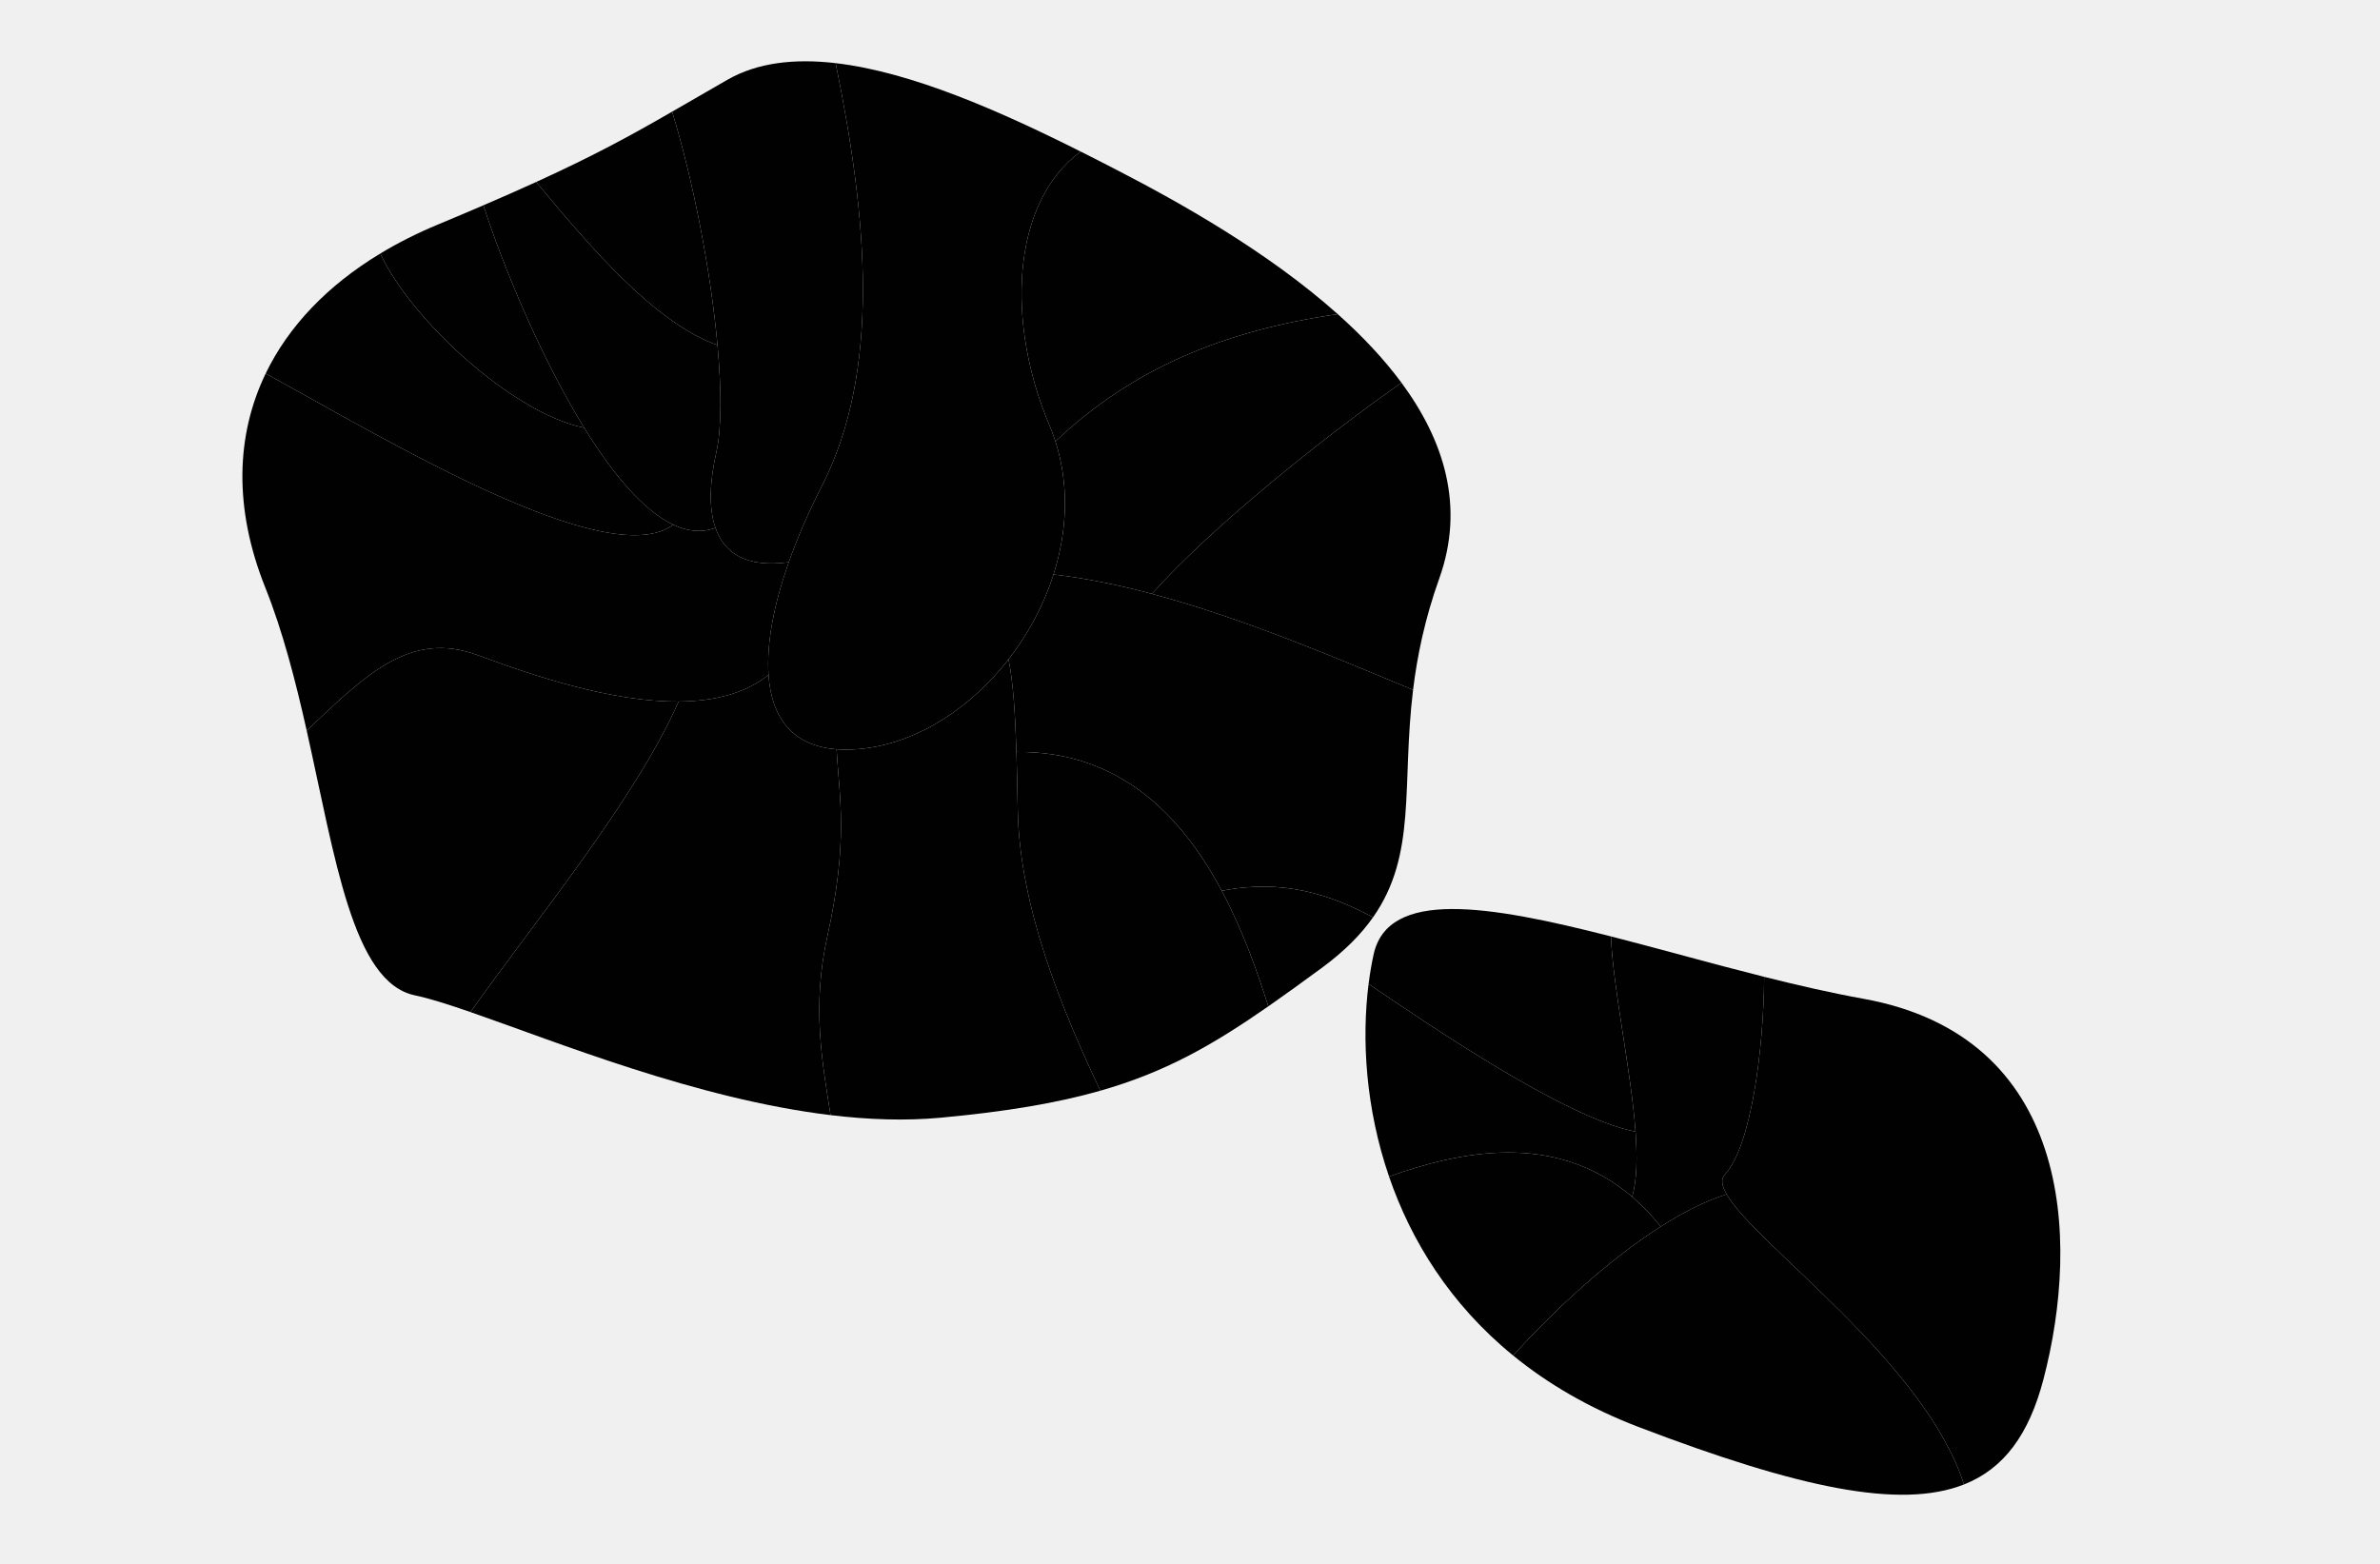
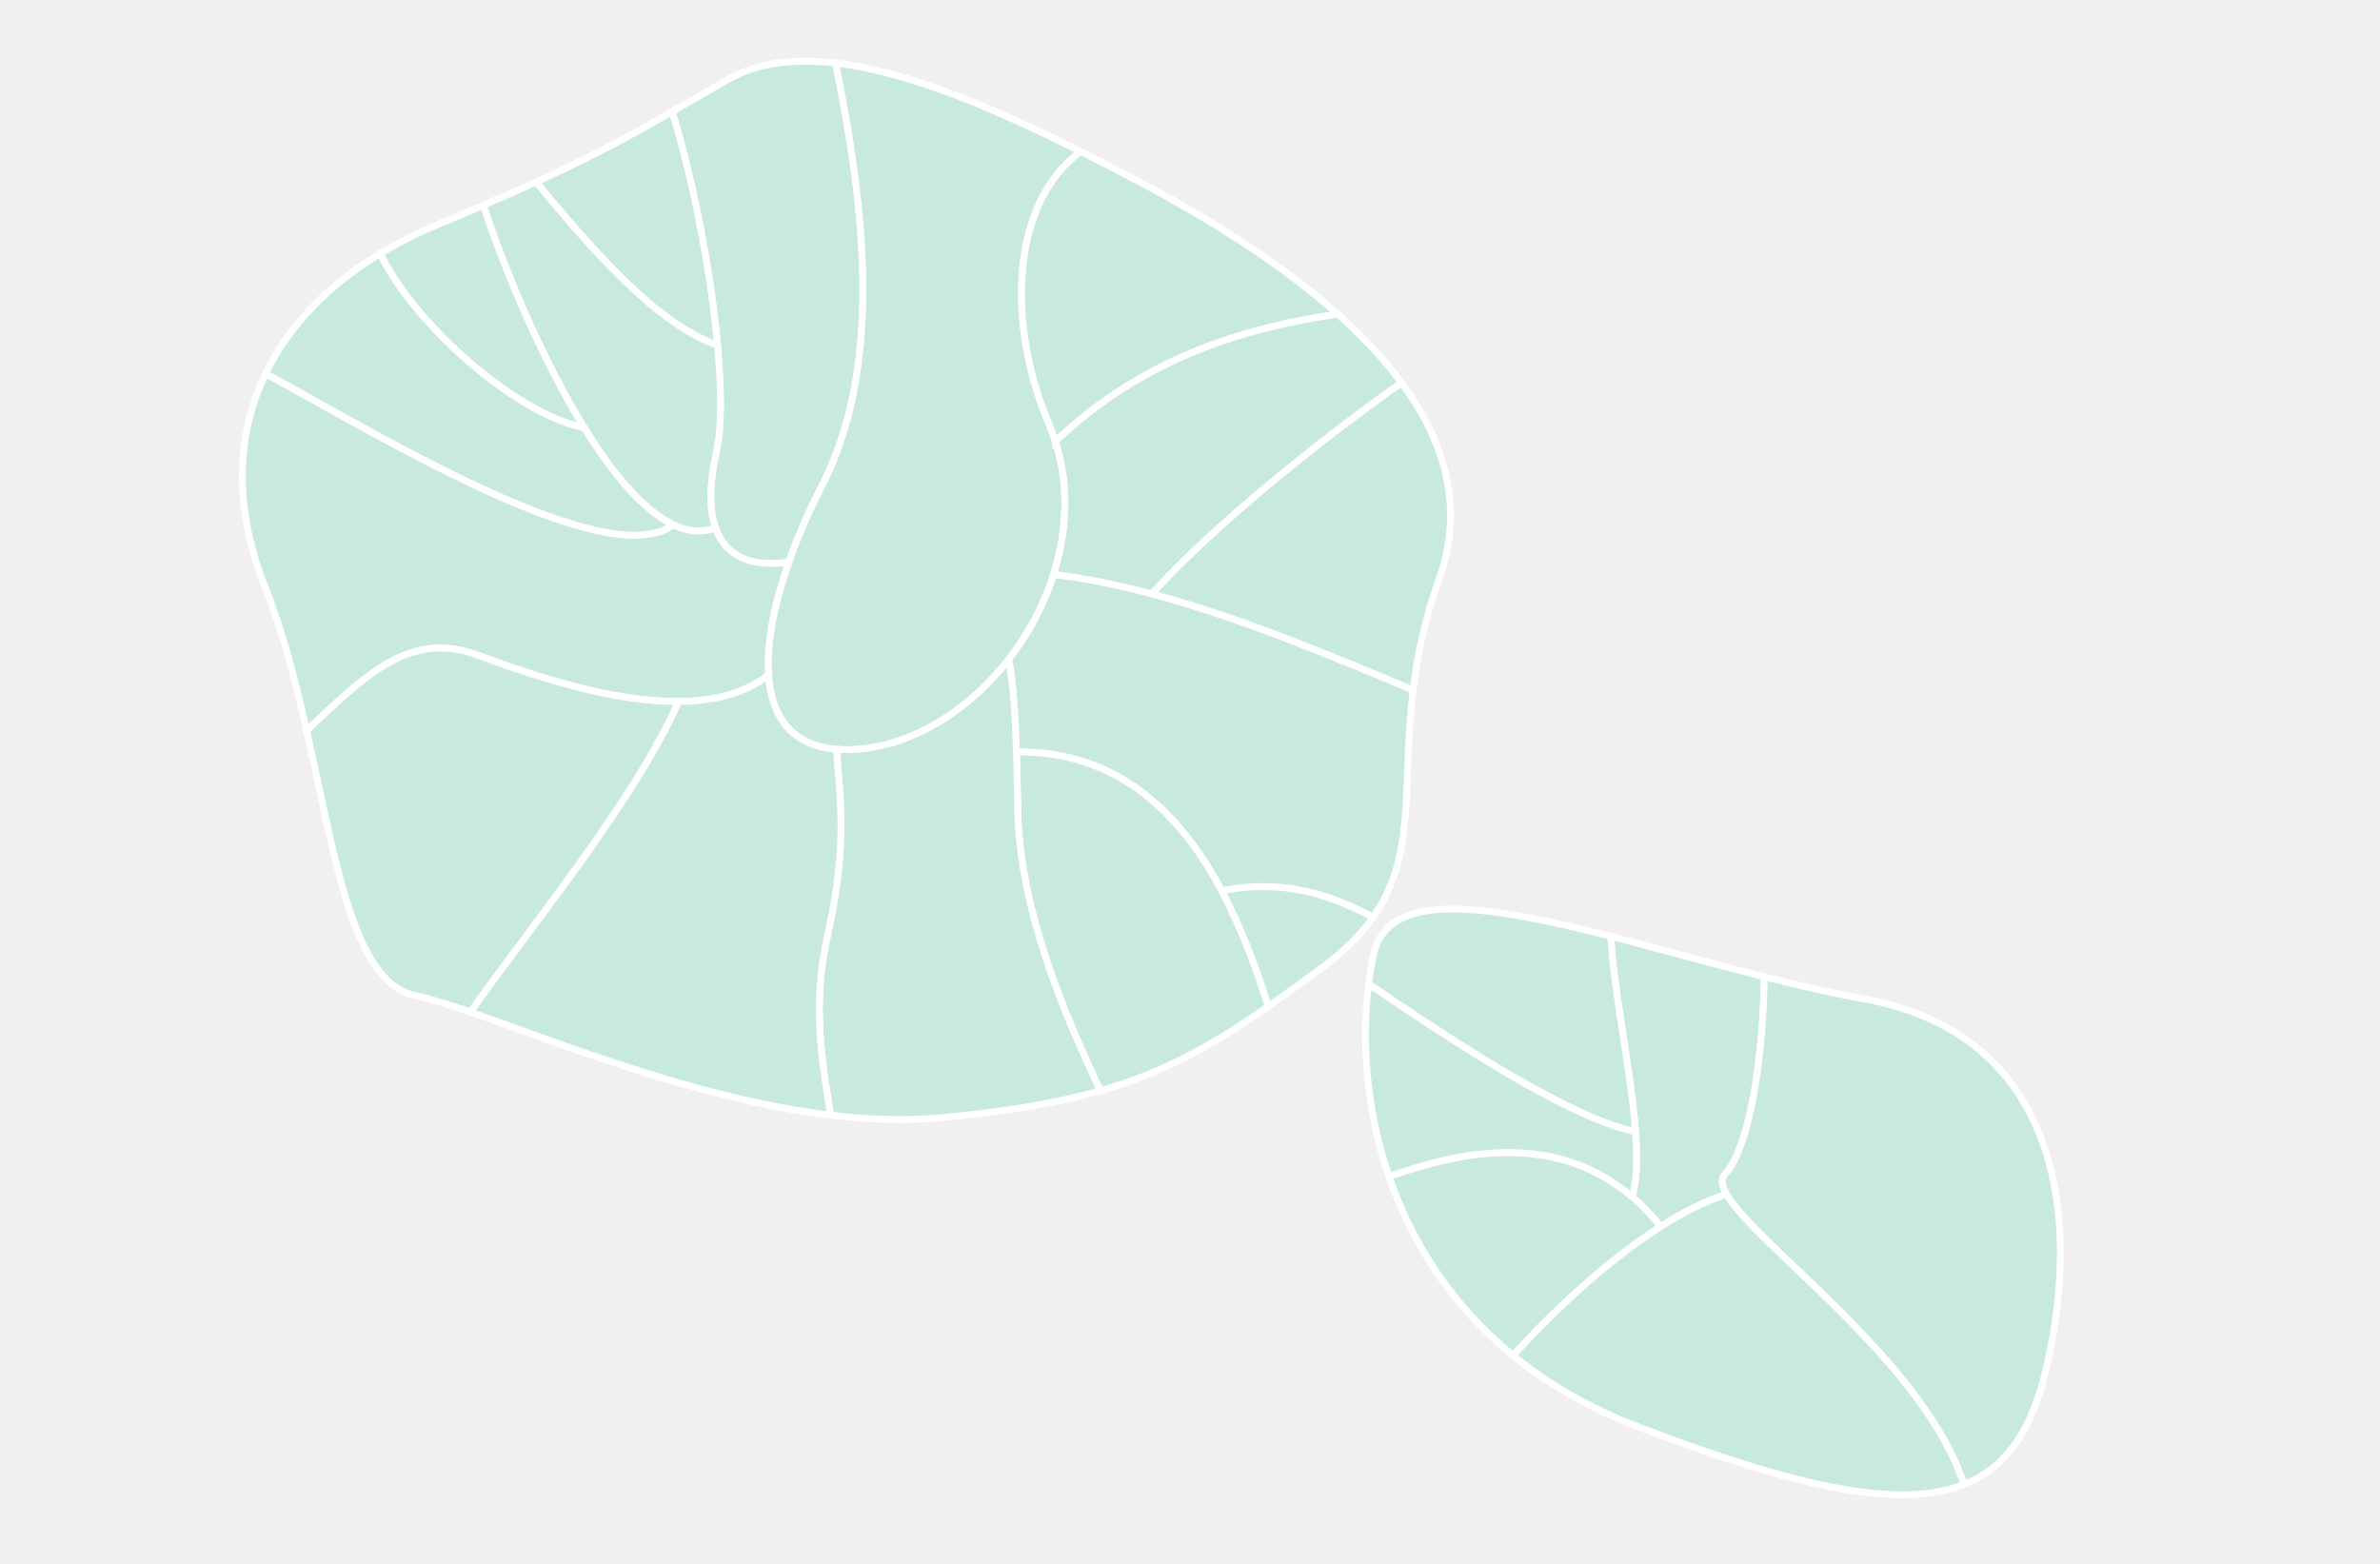
<svg xmlns="http://www.w3.org/2000/svg" version="1.1" id="Layer_1" x="0px" y="0px" width="100%" height="100%" viewBox="150 300 350 230" enable-background="new 0 0 595.28 822.05" xml:space="preserve">
  <g>
-     <path fill="#010101" d="M302.161,391.037c0.28-0.528,0.55-1.063,0.808-1.603C302.711,389.974,302.442,390.509,302.161,391.037z" />
-     <polygon fill="#010101" points="305.211,364.917 305.213,364.926 305.211,364.919  " />
-     <path fill="#010101" d="M305.938,367.675c-0.029-0.137-0.051-0.274-0.083-0.41C305.888,367.401,305.909,367.538,305.938,367.675z" />
-     <path fill="#010101" d="M298.314,396.971c0.419-0.539,0.822-1.092,1.215-1.652C299.136,395.879,298.734,396.432,298.314,396.971z" />
-     <path fill="#010101" d="M305.034,364.408c-0.213-0.624-0.439-1.244-0.7-1.858C304.595,363.164,304.82,363.785,305.034,364.408z" />
-     <path id="Faaone" fill="#010101" d="M304.928,384.491c-0.146,0.456-0.306,0.906-0.468,1.357c-0.065,0.18-0.13,0.359-0.197,0.538   c-0.158,0.418-0.321,0.833-0.494,1.247c-0.089,0.211-0.182,0.42-0.273,0.63c-0.172,0.392-0.342,0.784-0.526,1.171   c-0.258,0.54-0.527,1.075-0.808,1.603c-0.145,0.271-0.3,0.537-0.45,0.804c-0.195,0.348-0.393,0.694-0.598,1.036   c-0.147,0.246-0.299,0.488-0.451,0.73c-0.238,0.379-0.482,0.752-0.732,1.123c-0.134,0.196-0.264,0.394-0.4,0.588   c-0.393,0.561-0.795,1.114-1.215,1.652c0.68,3.407,0.979,7.892,1.159,13.623c15.245-0.181,24.38,9.507,30.198,20.42   c8.932-1.783,15.949,0.534,22.242,3.899c6.51-9.262,4.174-19.375,5.891-33.447c-11.529-4.81-25.127-10.583-38.408-14.126   C314.489,386.03,309.627,385.027,304.928,384.491z" />
-     <path fill="#010101" d="M306.604,374.479c-0.003,0.192-0.01,0.385-0.016,0.578C306.594,374.864,306.601,374.672,306.604,374.479z" />
-     <path fill="#010101" d="M304.928,384.491c-0.146,0.456-0.306,0.907-0.468,1.357C304.622,385.397,304.782,384.947,304.928,384.491   L304.928,384.491z" />
-     <path fill="#010101" d="M301.711,391.841c0.15-0.268,0.306-0.533,0.45-0.804C302.017,391.308,301.861,391.573,301.711,391.841z" />
-     <path fill="#010101" d="M301.113,392.877c0.205-0.342,0.402-0.688,0.598-1.036C301.516,392.188,301.319,392.535,301.113,392.877z" />
-     <path fill="#010101" d="M304.263,386.386c0.067-0.179,0.132-0.358,0.197-0.538C304.395,386.027,304.33,386.207,304.263,386.386z" />
-     <path fill="#010101" d="M303.769,387.632c0.173-0.413,0.336-0.829,0.494-1.247C304.105,386.804,303.94,387.219,303.769,387.632z" />
-     <path fill="#010101" d="M306.421,377.451c0.019-0.174,0.035-0.348,0.051-0.521C306.456,377.104,306.439,377.277,306.421,377.451z" />
-     <path fill="#010101" d="M306.084,379.825c0.025-0.141,0.047-0.281,0.07-0.422C306.131,379.543,306.109,379.684,306.084,379.825z" />
-     <path fill="#010101" d="M306.366,370.192c-0.023-0.183-0.04-0.366-0.066-0.548C306.326,369.826,306.343,370.009,306.366,370.192z" />
-     <path fill="#010101" d="M306.574,372.64c-0.009-0.197-0.015-0.394-0.027-0.591C306.56,372.246,306.565,372.443,306.574,372.64z" />
-     <path fill="#010101" d="M302.969,389.434c0.185-0.387,0.354-0.779,0.526-1.171C303.323,388.655,303.152,389.047,302.969,389.434z" />
-     <path fill="#010101" d="M303.495,388.263c0.092-0.21,0.185-0.419,0.273-0.63C303.68,387.844,303.587,388.053,303.495,388.263z" />
-     <path fill="#010101" d="M255.334,366.55c-0.936,4.113-1.166,8.082-0.125,11.077c1.285,3.704,4.518,5.919,10.787,5.057   c1.276-3.617,2.912-7.375,4.838-11.134c8.752-17.088,6.732-39.388,2.053-62.265c-5.989-0.695-11.442-0.108-15.887,2.431   c-3.066,1.753-5.686,3.281-8.158,4.705c3.133,10.225,5.687,23.516,6.67,34.336C256.113,357.361,256.129,363.047,255.334,366.55z" />
-     <path fill="#010101" d="M390.021,476.014c1.452,1.24,2.858,2.696,4.21,4.379c3.316-2.11,6.602-3.784,9.686-4.745   c-0.722-1.26-0.881-2.256-0.249-2.93c3.821-4.075,5.693-18.271,5.77-29.055c-7.65-1.922-15.355-4.109-22.537-5.945   c0.34,7.854,2.95,19.593,3.617,28.719C390.795,470.247,390.728,473.591,390.021,476.014z" />
-     <path fill="#010101" d="M394.23,480.393c-1.352-1.683-2.758-3.139-4.21-4.379c-11.437-9.767-25.569-6.601-35.751-2.979   c3.226,9.399,8.959,18.748,18.252,26.327C378.465,492.778,386.435,485.355,394.23,480.393z" />
-     <path fill="#010101" d="M299.93,394.73c0.25-0.371,0.494-0.744,0.732-1.123C300.424,393.986,300.18,394.36,299.93,394.73z" />
-     <path id="Papeari" fill="#010101" d="M299.474,410.594c0.081,2.564,0.138,5.377,0.193,8.457c0.261,14.351,6.442,29.3,12.154,41.359   c9.478-2.707,16.413-6.64,24.694-12.404c-1.635-5.161-3.779-11.245-6.844-16.992C323.854,420.101,314.719,410.413,299.474,410.594z   " />
-     <path fill="#010101" d="M299.529,395.318c0.137-0.194,0.267-0.392,0.4-0.588C299.797,394.926,299.665,395.124,299.529,395.318z" />
-     <path fill="#010101" d="M403.916,475.647c-3.084,0.961-6.369,2.635-9.686,4.745c-7.796,4.963-15.766,12.386-21.709,18.97   c5.054,4.121,11.149,7.725,18.479,10.521c23.379,8.921,38.422,12.152,47.824,8.438   C432.963,500.196,408.199,483.125,403.916,475.647z" />
-     <path id="Mataiea" fill="#010101" d="M299.474,410.594c-0.181-5.731-0.479-10.216-1.159-13.623c-5.434,6.978-12.981,12.026-20.98,13.079   c-1.586,0.209-3.012,0.243-4.313,0.145c0.427,7.161,1.763,13.496-1.354,27.523c-2.288,10.299-0.759,18.415,0.471,26.285   c5.519,0.666,10.979,0.865,16.196,0.38c9.73-0.905,17.174-2.169,23.487-3.973c-5.712-12.06-11.894-27.009-12.154-41.359   C299.611,415.971,299.555,413.158,299.474,410.594z" />
-     <path fill="#010101" d="M300.662,393.607c0.152-0.242,0.304-0.485,0.451-0.73C300.967,393.123,300.814,393.365,300.662,393.607z" />
-     <path fill="#010101" d="M270.834,371.55c-1.926,3.759-3.562,7.517-4.838,11.134c-2.18,6.175-3.297,11.932-2.979,16.575   c0.426,6.232,3.459,10.439,10.004,10.936c1.301,0.099,2.727,0.064,4.313-0.145c7.999-1.053,15.547-6.102,20.98-13.079   c0.419-0.539,0.821-1.092,1.215-1.652c0.136-0.194,0.268-0.392,0.4-0.588c0.25-0.37,0.494-0.744,0.732-1.123   c0.152-0.242,0.305-0.485,0.451-0.73c0.206-0.342,0.402-0.688,0.598-1.036c0.15-0.268,0.306-0.533,0.45-0.804   c0.281-0.528,0.55-1.063,0.808-1.603c0.184-0.387,0.354-0.779,0.526-1.171c0.092-0.21,0.185-0.419,0.273-0.63   c0.172-0.413,0.337-0.829,0.494-1.247c0.067-0.179,0.132-0.358,0.197-0.538c0.162-0.45,0.322-0.901,0.468-1.357   c0.245-0.766,0.462-1.54,0.656-2.318c0.021-0.087,0.04-0.175,0.062-0.262c0.167-0.692,0.313-1.387,0.438-2.086   c0.025-0.141,0.047-0.281,0.07-0.422c0.107-0.648,0.197-1.299,0.267-1.952c0.019-0.174,0.035-0.348,0.051-0.521   c0.058-0.624,0.095-1.248,0.116-1.873c0.006-0.193,0.013-0.385,0.016-0.578c0.009-0.613-0.003-1.226-0.029-1.839   c-0.009-0.197-0.015-0.394-0.027-0.591c-0.039-0.62-0.104-1.239-0.181-1.857c-0.023-0.183-0.04-0.366-0.066-0.548   c-0.096-0.659-0.22-1.314-0.361-1.969c-0.029-0.137-0.051-0.274-0.083-0.41c-0.181-0.784-0.393-1.564-0.643-2.339   c-0.001-0.003-0.002-0.005-0.002-0.008c-0.056-0.17-0.118-0.339-0.177-0.509c-0.214-0.623-0.439-1.244-0.7-1.858   c-6.35-14.938-5.721-32.662,4.588-40.262c-11.86-5.953-24.88-11.707-36.035-13.003C277.566,332.162,279.586,354.462,270.834,371.55   z" />
-     <path fill="#010101" d="M305.584,382.173c0.021-0.087,0.04-0.175,0.062-0.262C305.624,381.998,305.605,382.085,305.584,382.173z" />
-     <path id="Punaauia" fill="#010101" d="M220.334,396.384c8.451,3.145,19.797,6.865,29.463,6.793c5.098-0.038,9.729-1.13,13.221-3.918   c-0.318-4.644,0.799-10.4,2.979-16.575c-6.27,0.862-9.502-1.353-10.787-5.057c-2.012,0.762-4.096,0.537-6.203-0.457   c-9.682,7.203-42.486-12.691-59.938-22.236c-4.4,9.121-4.698,19.874-0.068,31.449c2.599,6.495,4.473,13.816,6.1,21.06   C203.816,399.25,210.27,392.64,220.334,396.384z" />
-     <path fill="#010101" d="M249.006,377.17c2.107,0.994,4.191,1.219,6.203,0.457c-1.041-2.995-0.811-6.964,0.125-11.077   c0.795-3.503,0.779-9.188,0.178-15.793c-9.168-3.248-18.576-14.241-26.658-23.995c-2.313,1.054-4.875,2.188-7.767,3.432   c2.707,8.417,8.284,22.123,14.827,32.725C240.053,369.625,244.578,375.081,249.006,377.17z" />
-     <path fill="#010101" d="M255.512,350.757c-0.983-10.82-3.537-24.111-6.67-34.336c-6.063,3.491-11.244,6.353-19.988,10.341   C236.936,336.516,246.344,347.509,255.512,350.757z" />
-     <path id="Papeete" fill="#010101" d="M235.914,362.918c-6.543-10.602-12.12-24.308-14.827-32.725c-2.072,0.892-4.311,1.839-6.753,2.856   c-3.018,1.257-5.822,2.673-8.405,4.233C210.334,346.879,225.304,360.756,235.914,362.918z" />
-     <path id="Faaa" fill="#010101" d="M249.006,377.17c-4.428-2.089-8.953-7.545-13.092-14.252c-10.61-2.162-25.58-16.039-29.985-25.635   c-7.769,4.692-13.507,10.697-16.86,17.65C206.52,364.479,239.324,384.373,249.006,377.17z" />
-     <path id="Paea" fill="#010101" d="M220.334,396.384c-10.064-3.744-16.518,2.866-25.234,11.059c4.215,18.774,6.76,37.016,15.9,38.94   c2.121,0.446,4.908,1.329,8.191,2.466c8.865-12.609,24.166-31.043,30.605-45.672C240.131,403.249,228.785,399.528,220.334,396.384z   " />
-     <path id="Papara" fill="#010101" d="M271.667,437.718c3.117-14.027,1.781-20.362,1.354-27.523c-6.545-0.496-9.578-4.703-10.004-10.936   c-3.492,2.788-8.123,3.88-13.221,3.918c-6.439,14.629-21.74,33.063-30.605,45.672c12.764,4.419,33.224,12.772,52.946,15.154   C270.908,456.133,269.379,448.017,271.667,437.718z" />
-     <path fill="#010101" d="M304.334,362.55c0.261,0.614,0.487,1.235,0.7,1.858c0.059,0.17,0.121,0.339,0.177,0.509   c0,0,0,0.001,0,0.001c11.158-10.583,24.527-16.253,41.516-18.721c-10.361-9.244-23.396-16.496-32.393-21.148   c-1.769-0.915-3.576-1.841-5.412-2.762C298.613,329.888,297.984,347.611,304.334,362.55z" />
-     <path fill="#010101" d="M305.211,364.917c-0.056-0.17-0.118-0.339-0.177-0.509C305.093,364.578,305.155,364.747,305.211,364.917z" />
-     <path id="Hitiaa" fill="#010101" d="M319.396,387.34c13.281,3.543,26.879,9.316,38.408,14.126c0.602-4.939,1.701-10.365,3.863-16.416   c3.766-10.546,0.721-20.241-5.568-28.764C344.52,364.392,327.996,377.664,319.396,387.34z" />
-     <path fill="#010101" d="M305.855,367.265c-0.181-0.784-0.393-1.564-0.643-2.339C305.463,365.7,305.675,366.48,305.855,367.265z" />
-     <path fill="#010101" d="M305.584,382.173c-0.194,0.778-0.411,1.552-0.656,2.318l0,0   C305.173,383.725,305.391,382.952,305.584,382.173z" />
-     <path fill="#010101" d="M306.574,372.64c0.026,0.613,0.038,1.226,0.029,1.839C306.612,373.866,306.601,373.253,306.574,372.64z" />
-     <path fill="#010101" d="M305.646,381.911c0.167-0.692,0.313-1.387,0.438-2.086C305.959,380.523,305.813,381.219,305.646,381.911z" />
-     <path fill="#010101" d="M306.3,369.644c-0.096-0.659-0.22-1.314-0.361-1.969C306.08,368.329,306.204,368.985,306.3,369.644z" />
-     <path fill="#010101" d="M305.213,364.926c0.25,0.774,0.462,1.555,0.643,2.339c0.032,0.136,0.054,0.273,0.083,0.41   c0.142,0.654,0.266,1.31,0.361,1.969c0.026,0.183,0.043,0.365,0.066,0.548c0.078,0.618,0.142,1.237,0.181,1.857   c0.013,0.197,0.019,0.394,0.027,0.591c0.026,0.613,0.038,1.226,0.029,1.839c-0.003,0.193-0.01,0.385-0.016,0.578   c-0.021,0.625-0.06,1.249-0.116,1.873c-0.016,0.174-0.032,0.348-0.051,0.521c-0.069,0.652-0.159,1.303-0.267,1.952   c-0.023,0.141-0.045,0.281-0.07,0.422c-0.125,0.699-0.271,1.394-0.438,2.086c-0.021,0.087-0.04,0.175-0.062,0.262   c-0.193,0.779-0.411,1.552-0.656,2.318c4.699,0.536,9.562,1.539,14.469,2.849c8.6-9.676,25.123-22.948,36.703-31.054   c-2.641-3.577-5.852-6.947-9.373-10.088c-16.988,2.468-30.357,8.138-41.516,18.721   C305.212,364.921,305.212,364.924,305.213,364.926z" />
-     <path fill="#010101" d="M306.547,372.049c-0.039-0.621-0.103-1.239-0.181-1.857C306.443,370.81,306.508,371.429,306.547,372.049z" />
-     <path fill="#010101" d="M306.154,379.403c0.107-0.649,0.197-1.299,0.267-1.952C306.352,378.104,306.262,378.754,306.154,379.403z" />
-     <path fill="#010101" d="M306.472,376.93c0.057-0.624,0.096-1.248,0.116-1.873C306.566,375.682,306.529,376.306,306.472,376.93z" />
-     <path id="afaahiti" fill="#010101" d="M329.672,431.014c3.064,5.747,5.209,11.831,6.844,16.992c2.455-1.71,5.023-3.573,7.818-5.623   c3.365-2.469,5.801-4.938,7.58-7.47C345.621,431.548,338.604,429.23,329.672,431.014z" />
-     <path fill="#010101" d="M424,446.884c-4.727-0.853-9.633-1.981-14.563-3.221c-0.076,10.784-1.948,24.979-5.77,29.055   c-0.632,0.674-0.473,1.67,0.249,2.93c4.283,7.478,29.047,24.549,34.908,42.674c5.88-2.324,9.56-7.357,11.676-15.438   C456,481.884,454.5,452.384,424,446.884z" />
-     <path id="Afaahiti" fill="#010101" d="M386.899,437.718c-18.055-4.617-32.783-7.007-34.899,2.666c-0.297,1.358-0.544,2.809-0.737,4.328   c9.196,6.236,28.93,19.711,39.254,21.725C389.85,457.311,387.239,445.571,386.899,437.718z" />
-     <path fill="#010101" d="M390.021,476.014c0.707-2.423,0.774-5.767,0.496-9.577c-10.324-2.014-30.058-15.488-39.254-21.725   c-1.026,8.079-0.457,18.229,3.007,28.323C364.451,469.413,378.584,466.247,390.021,476.014z" />
+     <path stroke="white" fill="#C8E9E0" d="M302.161,391.037c0.28-0.528,0.55-1.063,0.808-1.603C302.711,389.974,302.442,390.509,302.161,391.037z" />
+     <polygon stroke="white" fill="#C8E9E0" points="305.211,364.917 305.213,364.926 305.211,364.919  " />
+     <path stroke="white" fill="#C8E9E0" d="M305.938,367.675c-0.029-0.137-0.051-0.274-0.083-0.41C305.888,367.401,305.909,367.538,305.938,367.675z" />
+     <path stroke="white" fill="#C8E9E0" d="M298.314,396.971c0.419-0.539,0.822-1.092,1.215-1.652C299.136,395.879,298.734,396.432,298.314,396.971z" />
+     <path stroke="white" fill="#C8E9E0" d="M305.034,364.408c-0.213-0.624-0.439-1.244-0.7-1.858C304.595,363.164,304.82,363.785,305.034,364.408z" />
+     <path id="Faaone" stroke="white" fill="#C8E9E0" d="M304.928,384.491c-0.146,0.456-0.306,0.906-0.468,1.357c-0.065,0.18-0.13,0.359-0.197,0.538   c-0.158,0.418-0.321,0.833-0.494,1.247c-0.089,0.211-0.182,0.42-0.273,0.63c-0.172,0.392-0.342,0.784-0.526,1.171   c-0.258,0.54-0.527,1.075-0.808,1.603c-0.145,0.271-0.3,0.537-0.45,0.804c-0.195,0.348-0.393,0.694-0.598,1.036   c-0.147,0.246-0.299,0.488-0.451,0.73c-0.238,0.379-0.482,0.752-0.732,1.123c-0.134,0.196-0.264,0.394-0.4,0.588   c-0.393,0.561-0.795,1.114-1.215,1.652c0.68,3.407,0.979,7.892,1.159,13.623c15.245-0.181,24.38,9.507,30.198,20.42   c8.932-1.783,15.949,0.534,22.242,3.899c6.51-9.262,4.174-19.375,5.891-33.447c-11.529-4.81-25.127-10.583-38.408-14.126   C314.489,386.03,309.627,385.027,304.928,384.491z" />
+     <path stroke="white" fill="#C8E9E0" d="M306.604,374.479c-0.003,0.192-0.01,0.385-0.016,0.578C306.594,374.864,306.601,374.672,306.604,374.479z" />
+     <path stroke="white" fill="#C8E9E0" d="M304.928,384.491c-0.146,0.456-0.306,0.907-0.468,1.357C304.622,385.397,304.782,384.947,304.928,384.491   L304.928,384.491z" />
+     <path stroke="white" fill="#C8E9E0" d="M301.711,391.841c0.15-0.268,0.306-0.533,0.45-0.804C302.017,391.308,301.861,391.573,301.711,391.841z" />
+     <path stroke="white" fill="#C8E9E0" d="M301.113,392.877c0.205-0.342,0.402-0.688,0.598-1.036C301.516,392.188,301.319,392.535,301.113,392.877z" />
+     <path stroke="white" fill="#C8E9E0" d="M304.263,386.386c0.067-0.179,0.132-0.358,0.197-0.538C304.395,386.027,304.33,386.207,304.263,386.386z" />
+     <path stroke="white" fill="#C8E9E0" d="M303.769,387.632c0.173-0.413,0.336-0.829,0.494-1.247C304.105,386.804,303.94,387.219,303.769,387.632z" />
+     <path stroke="white" fill="#C8E9E0" d="M306.421,377.451c0.019-0.174,0.035-0.348,0.051-0.521C306.456,377.104,306.439,377.277,306.421,377.451z" />
+     <path stroke="white" fill="#C8E9E0" d="M306.084,379.825c0.025-0.141,0.047-0.281,0.07-0.422C306.131,379.543,306.109,379.684,306.084,379.825z" />
+     <path stroke="white" fill="#C8E9E0" d="M306.366,370.192c-0.023-0.183-0.04-0.366-0.066-0.548C306.326,369.826,306.343,370.009,306.366,370.192z" />
+     <path stroke="white" fill="#C8E9E0" d="M306.574,372.64c-0.009-0.197-0.015-0.394-0.027-0.591C306.56,372.246,306.565,372.443,306.574,372.64z" />
+     <path stroke="white" fill="#C8E9E0" d="M302.969,389.434c0.185-0.387,0.354-0.779,0.526-1.171C303.323,388.655,303.152,389.047,302.969,389.434z" />
+     <path stroke="white" fill="#C8E9E0" d="M303.495,388.263c0.092-0.21,0.185-0.419,0.273-0.63C303.68,387.844,303.587,388.053,303.495,388.263z" />
+     <path stroke="white" fill="#C8E9E0" d="M255.334,366.55c-0.936,4.113-1.166,8.082-0.125,11.077c1.285,3.704,4.518,5.919,10.787,5.057   c1.276-3.617,2.912-7.375,4.838-11.134c8.752-17.088,6.732-39.388,2.053-62.265c-5.989-0.695-11.442-0.108-15.887,2.431   c-3.066,1.753-5.686,3.281-8.158,4.705c3.133,10.225,5.687,23.516,6.67,34.336C256.113,357.361,256.129,363.047,255.334,366.55z" />
+     <path stroke="white" fill="#C8E9E0" d="M390.021,476.014c1.452,1.24,2.858,2.696,4.21,4.379c3.316-2.11,6.602-3.784,9.686-4.745   c-0.722-1.26-0.881-2.256-0.249-2.93c3.821-4.075,5.693-18.271,5.77-29.055c-7.65-1.922-15.355-4.109-22.537-5.945   c0.34,7.854,2.95,19.593,3.617,28.719C390.795,470.247,390.728,473.591,390.021,476.014z" />
+     <path stroke="white" fill="#C8E9E0" d="M394.23,480.393c-1.352-1.683-2.758-3.139-4.21-4.379c-11.437-9.767-25.569-6.601-35.751-2.979   c3.226,9.399,8.959,18.748,18.252,26.327C378.465,492.778,386.435,485.355,394.23,480.393z" />
+     <path stroke="white" fill="#C8E9E0" d="M299.93,394.73c0.25-0.371,0.494-0.744,0.732-1.123C300.424,393.986,300.18,394.36,299.93,394.73z" />
+     <path id="Papeari" stroke="white" fill="#C8E9E0" d="M299.474,410.594c0.081,2.564,0.138,5.377,0.193,8.457c0.261,14.351,6.442,29.3,12.154,41.359   c9.478-2.707,16.413-6.64,24.694-12.404c-1.635-5.161-3.779-11.245-6.844-16.992C323.854,420.101,314.719,410.413,299.474,410.594z   " />
+     <path stroke="white" fill="#C8E9E0" d="M299.529,395.318c0.137-0.194,0.267-0.392,0.4-0.588C299.797,394.926,299.665,395.124,299.529,395.318z" />
+     <path stroke="white" fill="#C8E9E0" d="M403.916,475.647c-3.084,0.961-6.369,2.635-9.686,4.745c-7.796,4.963-15.766,12.386-21.709,18.97   c5.054,4.121,11.149,7.725,18.479,10.521c23.379,8.921,38.422,12.152,47.824,8.438   C432.963,500.196,408.199,483.125,403.916,475.647z" />
+     <path id="Mataiea" stroke="white" fill="#C8E9E0" d="M299.474,410.594c-0.181-5.731-0.479-10.216-1.159-13.623c-5.434,6.978-12.981,12.026-20.98,13.079   c-1.586,0.209-3.012,0.243-4.313,0.145c0.427,7.161,1.763,13.496-1.354,27.523c-2.288,10.299-0.759,18.415,0.471,26.285   c5.519,0.666,10.979,0.865,16.196,0.38c9.73-0.905,17.174-2.169,23.487-3.973c-5.712-12.06-11.894-27.009-12.154-41.359   C299.611,415.971,299.555,413.158,299.474,410.594z" />
+     <path stroke="white" fill="#C8E9E0" d="M300.662,393.607c0.152-0.242,0.304-0.485,0.451-0.73C300.967,393.123,300.814,393.365,300.662,393.607z" />
+     <path stroke="white" fill="#C8E9E0" d="M270.834,371.55c-1.926,3.759-3.562,7.517-4.838,11.134c-2.18,6.175-3.297,11.932-2.979,16.575   c0.426,6.232,3.459,10.439,10.004,10.936c1.301,0.099,2.727,0.064,4.313-0.145c7.999-1.053,15.547-6.102,20.98-13.079   c0.419-0.539,0.821-1.092,1.215-1.652c0.136-0.194,0.268-0.392,0.4-0.588c0.25-0.37,0.494-0.744,0.732-1.123   c0.152-0.242,0.305-0.485,0.451-0.73c0.206-0.342,0.402-0.688,0.598-1.036c0.15-0.268,0.306-0.533,0.45-0.804   c0.281-0.528,0.55-1.063,0.808-1.603c0.184-0.387,0.354-0.779,0.526-1.171c0.092-0.21,0.185-0.419,0.273-0.63   c0.172-0.413,0.337-0.829,0.494-1.247c0.067-0.179,0.132-0.358,0.197-0.538c0.162-0.45,0.322-0.901,0.468-1.357   c0.245-0.766,0.462-1.54,0.656-2.318c0.021-0.087,0.04-0.175,0.062-0.262c0.167-0.692,0.313-1.387,0.438-2.086   c0.025-0.141,0.047-0.281,0.07-0.422c0.107-0.648,0.197-1.299,0.267-1.952c0.019-0.174,0.035-0.348,0.051-0.521   c0.058-0.624,0.095-1.248,0.116-1.873c0.006-0.193,0.013-0.385,0.016-0.578c0.009-0.613-0.003-1.226-0.029-1.839   c-0.009-0.197-0.015-0.394-0.027-0.591c-0.039-0.62-0.104-1.239-0.181-1.857c-0.023-0.183-0.04-0.366-0.066-0.548   c-0.096-0.659-0.22-1.314-0.361-1.969c-0.029-0.137-0.051-0.274-0.083-0.41c-0.181-0.784-0.393-1.564-0.643-2.339   c-0.001-0.003-0.002-0.005-0.002-0.008c-0.056-0.17-0.118-0.339-0.177-0.509c-0.214-0.623-0.439-1.244-0.7-1.858   c-6.35-14.938-5.721-32.662,4.588-40.262c-11.86-5.953-24.88-11.707-36.035-13.003C277.566,332.162,279.586,354.462,270.834,371.55   z" />
+     <path stroke="white" fill="#C8E9E0" d="M305.584,382.173c0.021-0.087,0.04-0.175,0.062-0.262C305.624,381.998,305.605,382.085,305.584,382.173z" />
+     <path id="Punaauia" stroke="white" fill="#C8E9E0" d="M220.334,396.384c8.451,3.145,19.797,6.865,29.463,6.793c5.098-0.038,9.729-1.13,13.221-3.918   c-0.318-4.644,0.799-10.4,2.979-16.575c-6.27,0.862-9.502-1.353-10.787-5.057c-2.012,0.762-4.096,0.537-6.203-0.457   c-9.682,7.203-42.486-12.691-59.938-22.236c-4.4,9.121-4.698,19.874-0.068,31.449c2.599,6.495,4.473,13.816,6.1,21.06   C203.816,399.25,210.27,392.64,220.334,396.384z" />
+     <path stroke="white" fill="#C8E9E0" d="M249.006,377.17c2.107,0.994,4.191,1.219,6.203,0.457c-1.041-2.995-0.811-6.964,0.125-11.077   c0.795-3.503,0.779-9.188,0.178-15.793c-9.168-3.248-18.576-14.241-26.658-23.995c-2.313,1.054-4.875,2.188-7.767,3.432   c2.707,8.417,8.284,22.123,14.827,32.725C240.053,369.625,244.578,375.081,249.006,377.17z" />
+     <path stroke="white" fill="#C8E9E0" d="M255.512,350.757c-0.983-10.82-3.537-24.111-6.67-34.336c-6.063,3.491-11.244,6.353-19.988,10.341   C236.936,336.516,246.344,347.509,255.512,350.757z" />
+     <path id="Papeete" stroke="white" fill="#C8E9E0" d="M235.914,362.918c-6.543-10.602-12.12-24.308-14.827-32.725c-2.072,0.892-4.311,1.839-6.753,2.856   c-3.018,1.257-5.822,2.673-8.405,4.233C210.334,346.879,225.304,360.756,235.914,362.918z" />
+     <path id="Faaa" stroke="white" fill="#C8E9E0" d="M249.006,377.17c-4.428-2.089-8.953-7.545-13.092-14.252c-10.61-2.162-25.58-16.039-29.985-25.635   c-7.769,4.692-13.507,10.697-16.86,17.65C206.52,364.479,239.324,384.373,249.006,377.17z" />
+     <path id="Paea" stroke="white" fill="#C8E9E0" d="M220.334,396.384c-10.064-3.744-16.518,2.866-25.234,11.059c4.215,18.774,6.76,37.016,15.9,38.94   c2.121,0.446,4.908,1.329,8.191,2.466c8.865-12.609,24.166-31.043,30.605-45.672C240.131,403.249,228.785,399.528,220.334,396.384z   " />
+     <path id="Papara" stroke="white" fill="#C8E9E0" d="M271.667,437.718c3.117-14.027,1.781-20.362,1.354-27.523c-6.545-0.496-9.578-4.703-10.004-10.936   c-3.492,2.788-8.123,3.88-13.221,3.918c-6.439,14.629-21.74,33.063-30.605,45.672c12.764,4.419,33.224,12.772,52.946,15.154   C270.908,456.133,269.379,448.017,271.667,437.718z" />
+     <path stroke="white" fill="#C8E9E0" d="M304.334,362.55c0.261,0.614,0.487,1.235,0.7,1.858c0.059,0.17,0.121,0.339,0.177,0.509   c0,0,0,0.001,0,0.001c11.158-10.583,24.527-16.253,41.516-18.721c-10.361-9.244-23.396-16.496-32.393-21.148   c-1.769-0.915-3.576-1.841-5.412-2.762C298.613,329.888,297.984,347.611,304.334,362.55z" />
+     <path stroke="white" fill="#C8E9E0" d="M305.211,364.917c-0.056-0.17-0.118-0.339-0.177-0.509C305.093,364.578,305.155,364.747,305.211,364.917z" />
+     <path id="Hitiaa" stroke="white" fill="#C8E9E0" d="M319.396,387.34c13.281,3.543,26.879,9.316,38.408,14.126c0.602-4.939,1.701-10.365,3.863-16.416   c3.766-10.546,0.721-20.241-5.568-28.764C344.52,364.392,327.996,377.664,319.396,387.34z" />
+     <path stroke="white" fill="#C8E9E0" d="M305.855,367.265c-0.181-0.784-0.393-1.564-0.643-2.339C305.463,365.7,305.675,366.48,305.855,367.265z" />
+     <path stroke="white" fill="#C8E9E0" d="M305.584,382.173c-0.194,0.778-0.411,1.552-0.656,2.318l0,0   C305.173,383.725,305.391,382.952,305.584,382.173z" />
+     <path stroke="white" fill="#C8E9E0" d="M306.574,372.64c0.026,0.613,0.038,1.226,0.029,1.839C306.612,373.866,306.601,373.253,306.574,372.64z" />
+     <path stroke="white" fill="#C8E9E0" d="M305.646,381.911c0.167-0.692,0.313-1.387,0.438-2.086C305.959,380.523,305.813,381.219,305.646,381.911z" />
+     <path stroke="white" fill="#C8E9E0" d="M306.3,369.644c-0.096-0.659-0.22-1.314-0.361-1.969C306.08,368.329,306.204,368.985,306.3,369.644z" />
+     <path stroke="white" fill="#C8E9E0" d="M305.213,364.926c0.25,0.774,0.462,1.555,0.643,2.339c0.032,0.136,0.054,0.273,0.083,0.41   c0.142,0.654,0.266,1.31,0.361,1.969c0.026,0.183,0.043,0.365,0.066,0.548c0.078,0.618,0.142,1.237,0.181,1.857   c0.013,0.197,0.019,0.394,0.027,0.591c0.026,0.613,0.038,1.226,0.029,1.839c-0.003,0.193-0.01,0.385-0.016,0.578   c-0.021,0.625-0.06,1.249-0.116,1.873c-0.016,0.174-0.032,0.348-0.051,0.521c-0.069,0.652-0.159,1.303-0.267,1.952   c-0.023,0.141-0.045,0.281-0.07,0.422c-0.125,0.699-0.271,1.394-0.438,2.086c-0.021,0.087-0.04,0.175-0.062,0.262   c-0.193,0.779-0.411,1.552-0.656,2.318c4.699,0.536,9.562,1.539,14.469,2.849c8.6-9.676,25.123-22.948,36.703-31.054   c-2.641-3.577-5.852-6.947-9.373-10.088c-16.988,2.468-30.357,8.138-41.516,18.721   C305.212,364.921,305.212,364.924,305.213,364.926z" />
+     <path stroke="white" fill="#C8E9E0" d="M306.547,372.049c-0.039-0.621-0.103-1.239-0.181-1.857C306.443,370.81,306.508,371.429,306.547,372.049z" />
+     <path stroke="white" fill="#C8E9E0" d="M306.154,379.403c0.107-0.649,0.197-1.299,0.267-1.952C306.352,378.104,306.262,378.754,306.154,379.403z" />
+     <path stroke="white" fill="#C8E9E0" d="M306.472,376.93c0.057-0.624,0.096-1.248,0.116-1.873C306.566,375.682,306.529,376.306,306.472,376.93z" />
+     <path id="afaahiti" stroke="white" fill="#C8E9E0" d="M329.672,431.014c3.064,5.747,5.209,11.831,6.844,16.992c2.455-1.71,5.023-3.573,7.818-5.623   c3.365-2.469,5.801-4.938,7.58-7.47C345.621,431.548,338.604,429.23,329.672,431.014z" />
+     <path stroke="white" fill="#C8E9E0" d="M424,446.884c-4.727-0.853-9.633-1.981-14.563-3.221c-0.076,10.784-1.948,24.979-5.77,29.055   c-0.632,0.674-0.473,1.67,0.249,2.93c4.283,7.478,29.047,24.549,34.908,42.674c5.88-2.324,9.56-7.357,11.676-15.438   C456,481.884,454.5,452.384,424,446.884z" />
+     <path id="Afaahiti" stroke="white" fill="#C8E9E0" d="M386.899,437.718c-18.055-4.617-32.783-7.007-34.899,2.666c-0.297,1.358-0.544,2.809-0.737,4.328   c9.196,6.236,28.93,19.711,39.254,21.725C389.85,457.311,387.239,445.571,386.899,437.718z" />
+     <path stroke="white" fill="#C8E9E0" d="M390.021,476.014c0.707-2.423,0.774-5.767,0.496-9.577c-10.324-2.014-30.058-15.488-39.254-21.725   c-1.026,8.079-0.457,18.229,3.007,28.323C364.451,469.413,378.584,466.247,390.021,476.014z" />
  </g>
</svg>
